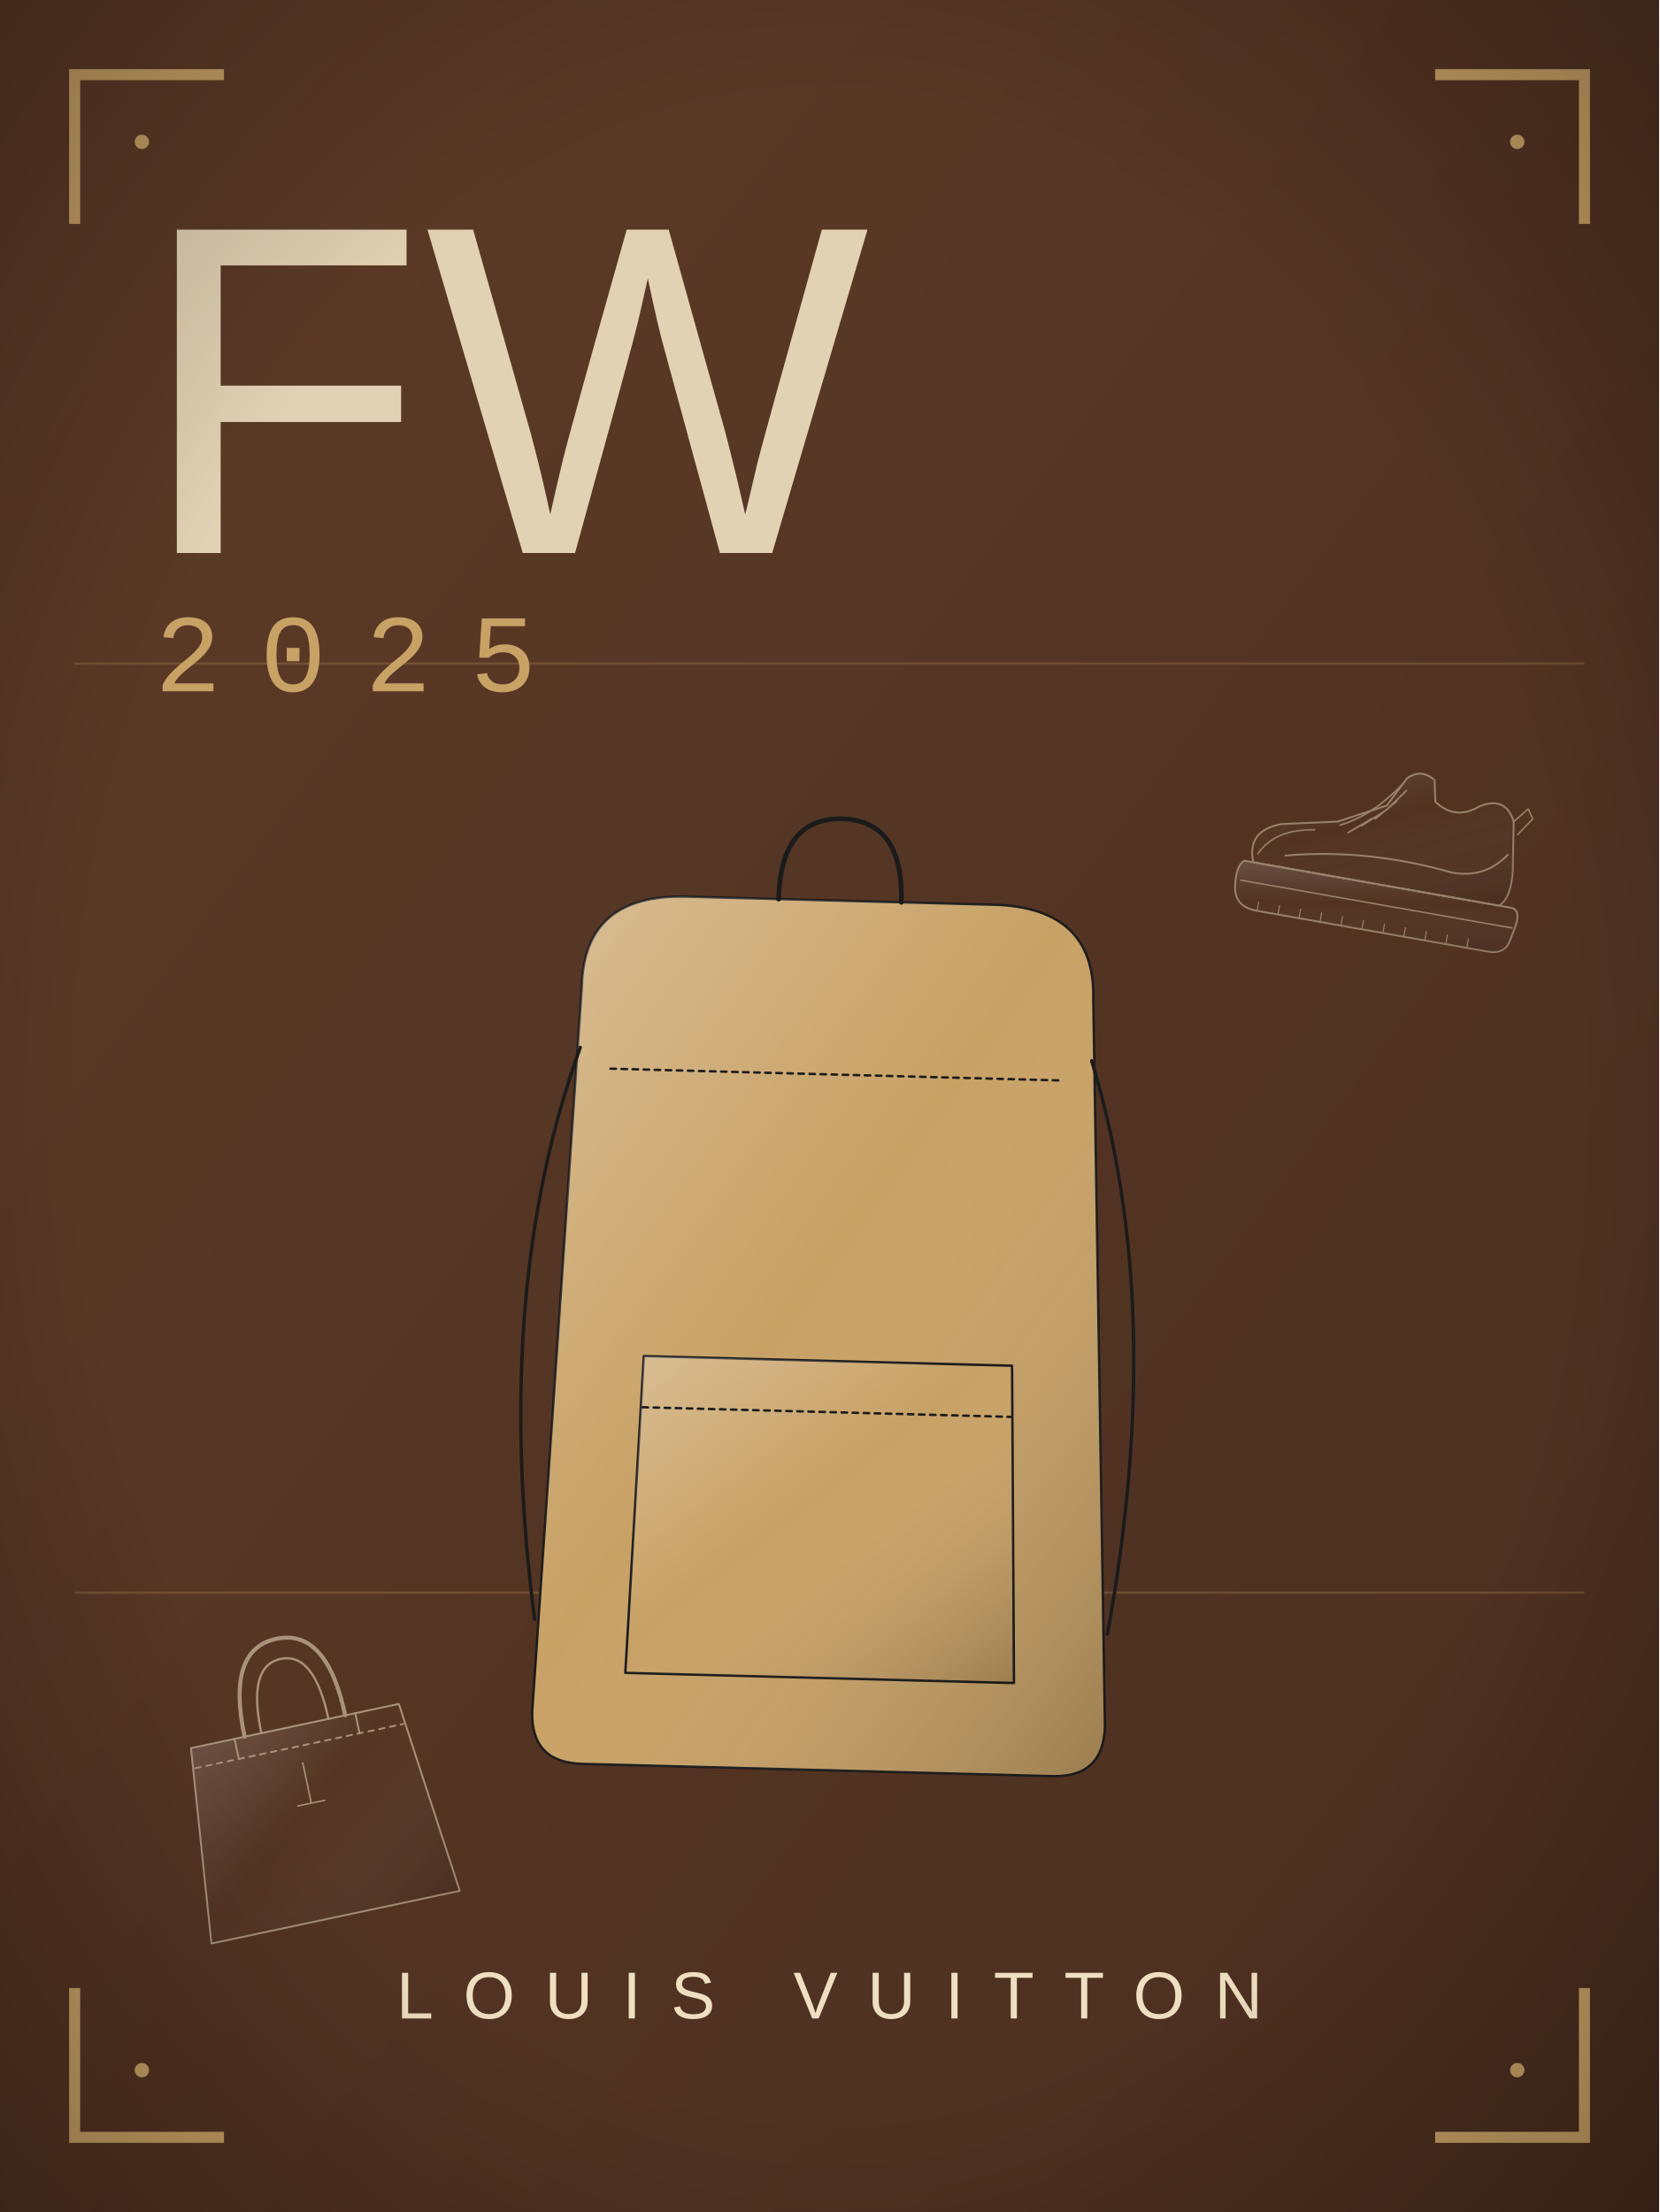
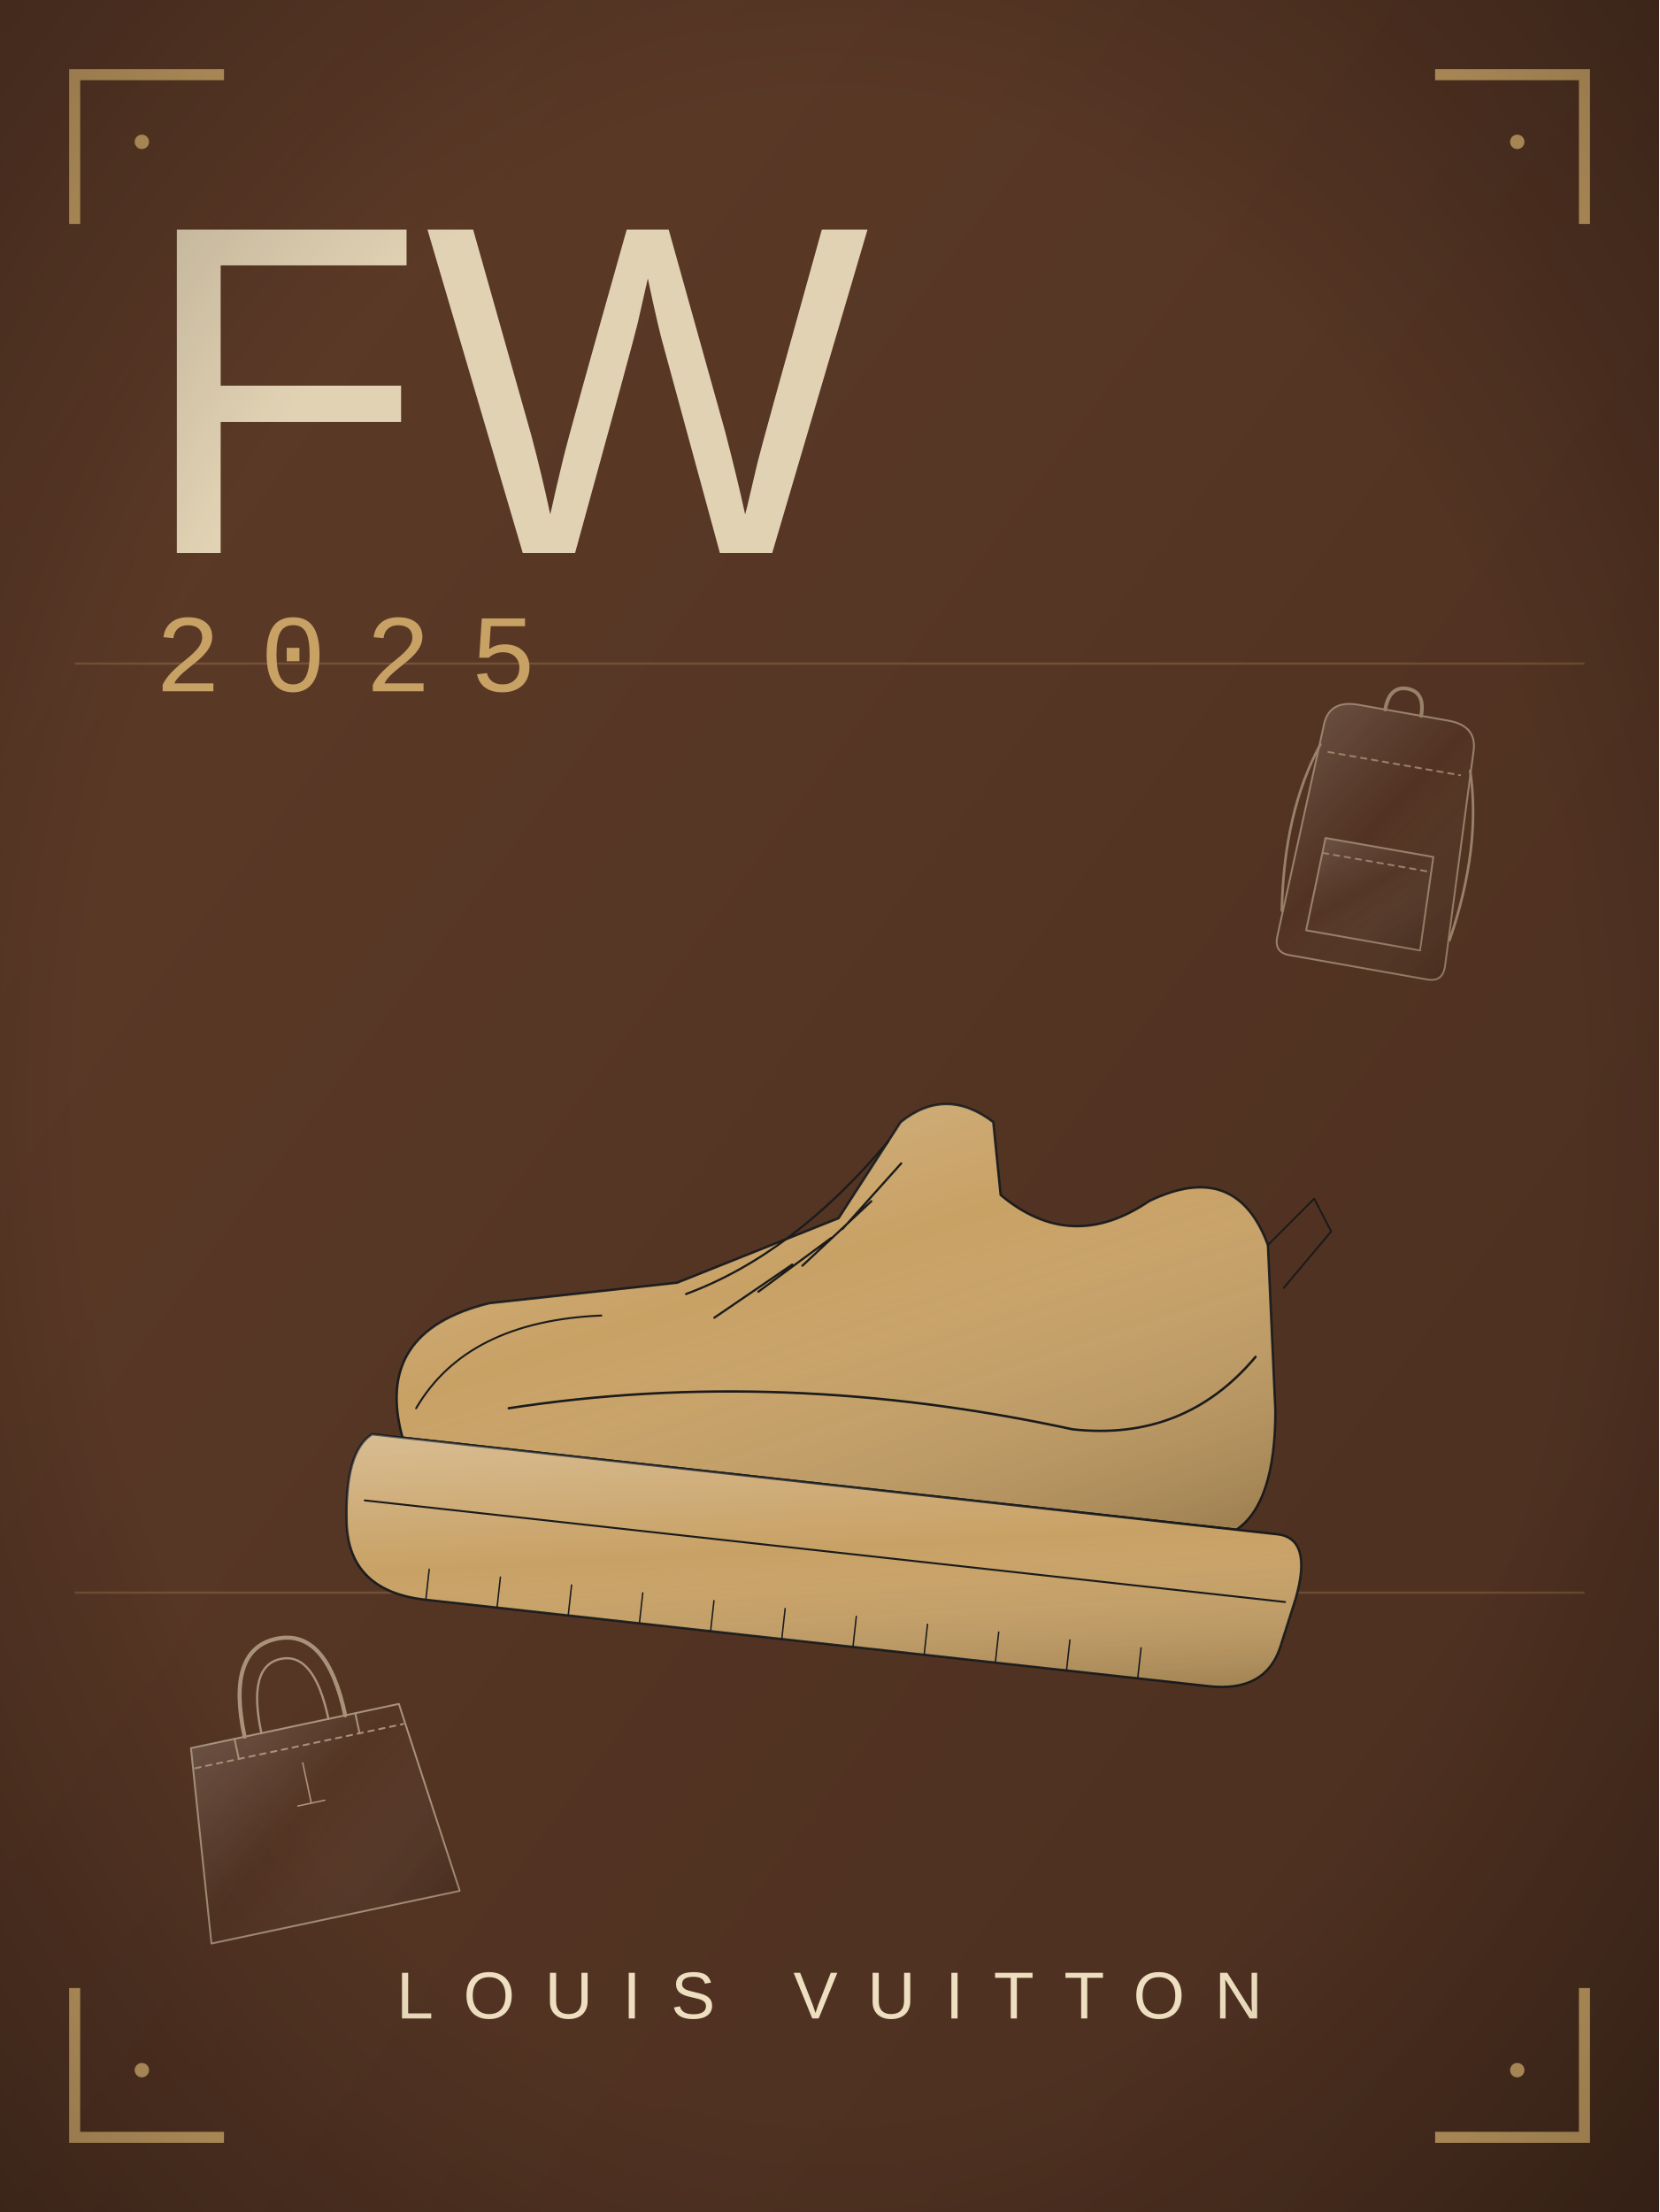
<svg xmlns="http://www.w3.org/2000/svg" viewBox="0 0 600 800" width="900" height="1200">
  <defs>
    <radialGradient id="bg" cx="50%" cy="42%" r="80%">
      <stop offset="0" stop-color="#5E3B28" />
      <stop offset="1" stop-color="#4A2E1F" />
    </radialGradient>
    <linearGradient id="bgd" x1="0" y1="0" x2="1" y2="1">
      <stop offset="0" stop-color="#5E3B28" />
      <stop offset="1" stop-color="#4A2E1F" />
    </linearGradient>
    <linearGradient id="sheen" x1="0" y1="0" x2="1" y2="1">
      <stop offset="0" stop-color="#fff" stop-opacity=".30" />
      <stop offset=".45" stop-color="#fff" stop-opacity="0" />
      <stop offset="1" stop-color="#000" stop-opacity=".22" />
    </linearGradient>
    <linearGradient id="multi" x1="0" y1="0" x2="1" y2="1">
      <stop offset="0" stop-color="#B3122E" />
      <stop offset=".35" stop-color="#C9A227" />
      <stop offset=".7" stop-color="#2F5D46" />
      <stop offset="1" stop-color="#3557A0" />
    </linearGradient>
    <radialGradient id="vig" cx="50%" cy="50%" r="75%">
      <stop offset=".6" stop-color="#000" stop-opacity="0" />
      <stop offset="1" stop-color="#000" stop-opacity=".35" />
    </radialGradient>
  </defs>
  <rect width="600" height="800" fill="url(#bgd)" />
  <path d="M27 81 L27 27 L81 27" fill="none" stroke="#C8A165" stroke-width="4" />
  <circle cx="51.3" cy="51.3" r="2.6" fill="#C8A165" />
  <path d="M573 81 L573 27 L519 27" fill="none" stroke="#C8A165" stroke-width="4" />
  <circle cx="548.7" cy="51.3" r="2.6" fill="#C8A165" />
  <path d="M27 719 L27 773 L81 773" fill="none" stroke="#C8A165" stroke-width="4" />
  <circle cx="51.3" cy="748.7" r="2.6" fill="#C8A165" />
  <path d="M573 719 L573 773 L519 773" fill="none" stroke="#C8A165" stroke-width="4" />
  <circle cx="548.7" cy="748.7" r="2.6" fill="#C8A165" />
  <path d="M27 240 L573 240 M27 576 L573 576" stroke="#C8A165" stroke-width="0.8" opacity="0.25" />
-   <g transform="translate(300 470) rotate(1.5) scale(1.85) translate(-100 -100)">
-     <path d="M50 40 Q50 22 70 22 L130 22 Q150 22 150 40 L156 182 Q156 192 146 192 L54 192 Q44 192 44 182 Z" fill="#C8A165" stroke="#1B1B1B" stroke-width="1.3" stroke-linejoin="round" stroke-linecap="round" vector-effect="non-scaling-stroke" />
-     <path d="M50 40 Q50 22 70 22 L130 22 Q150 22 150 40 L156 182 Q156 192 146 192 L54 192 Q44 192 44 182 Z" fill="url(#sheen)" stroke="none" />
-     <path d="M88 22 Q88 6 100 6 Q112 6 112 22" fill="none" stroke="#1B1B1B" stroke-width="2.6" stroke-linejoin="round" stroke-linecap="round" vector-effect="non-scaling-stroke" />
-     <path d="M64 112 L136 112 L138 174 L62 174 Z" fill="#C8A165" stroke="#1B1B1B" stroke-width="1.3" stroke-linejoin="round" stroke-linecap="round" vector-effect="non-scaling-stroke" />
-     <path d="M64 112 L136 112 L138 174 L62 174 Z" fill="url(#sheen)" stroke="none" />
-     <path d="M64 122 L136 122" fill="none" stroke="#1B1B1B" stroke-width="1.3" stroke-dasharray="3 3" stroke-linejoin="round" stroke-linecap="round" vector-effect="non-scaling-stroke" />
-     <path d="M50 52 Q34 100 44 164 M150 52 Q166 100 156 164" fill="none" stroke="#1B1B1B" stroke-width="1.82" stroke-linejoin="round" stroke-linecap="round" vector-effect="non-scaling-stroke" />
-     <path d="M56 56 L144 56" fill="none" stroke="#1B1B1B" stroke-width="1.3" stroke-dasharray="3 3" stroke-linejoin="round" stroke-linecap="round" vector-effect="non-scaling-stroke" />
+   <g transform="translate(300 470) rotate(6.3) scale(1.85) translate(-100 -100)">
+     <path d="M20 136 Q12 116 34 108 L70 100 L100 84 L110 64 Q118 56 128 62 L131 76 Q146 86 160 74 Q176 64 184 80 L189 112 Q191 130 184 136 Z" fill="#C8A165" stroke="#1B1B1B" stroke-width="1.3" stroke-linejoin="round" stroke-linecap="round" vector-effect="non-scaling-stroke" />
+     <path d="M20 136 Q12 116 34 108 L70 100 L100 84 L110 64 Q118 56 128 62 L131 76 Q146 86 160 74 Q176 64 184 80 L189 112 Q191 130 184 136 Z" fill="url(#sheen)" stroke="none" />
+     <path d="M14 136 L192 136 Q199 136 197 148 L195 158 Q193 167 182 167 L28 167 Q13 167 11 154 Q9 140 14 136 Z" fill="#C8A165" stroke="#1B1B1B" stroke-width="1.3" stroke-linejoin="round" stroke-linecap="round" vector-effect="non-scaling-stroke" />
+     <path d="M14 136 L192 136 Q199 136 197 148 L195 158 Q193 167 182 167 L28 167 Q13 167 11 154 Q9 140 14 136 Z" fill="url(#sheen)" stroke="none" />
+     <path d="M14 149 L195 149" fill="none" stroke="#1B1B1B" stroke-width="1.04" stroke-linejoin="round" stroke-linecap="round" vector-effect="non-scaling-stroke" />
+     <path d="M28 161 L28 167 M42 161 L42 167 M56 161 L56 167 M70 161 L70 167 M84 161 L84 167 M98 161 L98 167 M112 161 L112 167 M126 161 L126 167 M140 161 L140 167 M154 161 L154 167 M168 161 L168 167" fill="none" stroke="#1B1B1B" stroke-width="0.78" stroke-linejoin="round" stroke-linecap="round" vector-effect="non-scaling-stroke" />
+     <path d="M72 102 Q92 92 108 68" fill="none" stroke="#1B1B1B" stroke-width="1.17" stroke-linejoin="round" stroke-linecap="round" vector-effect="non-scaling-stroke" />
+     <path d="M78 106 L92 94 M86 100 L99 88 M94 94 L106 80 M101 86 L111 72" fill="none" stroke="#1B1B1B" stroke-width="1.17" stroke-linejoin="round" stroke-linecap="round" vector-effect="non-scaling-stroke" />
+     <path d="M40 128 Q92 114 150 120 Q172 120 184 102" fill="none" stroke="#1B1B1B" stroke-width="1.3" stroke-linejoin="round" stroke-linecap="round" vector-effect="non-scaling-stroke" />
+     <path d="M22 130 Q30 112 56 108" fill="none" stroke="#1B1B1B" stroke-width="1.04" stroke-linejoin="round" stroke-linecap="round" vector-effect="non-scaling-stroke" />
+     <path d="M184 80 L192 70 L196 76 L188 88" fill="none" stroke="#1B1B1B" stroke-width="1.04" stroke-linejoin="round" stroke-linecap="round" vector-effect="non-scaling-stroke" />
  </g>
  <g transform="translate(110 640) rotate(-12) scale(0.62) translate(-100 -100)" opacity="0.55">
    <path d="M38 74 L162 74 L174 188 L26 188 Z" fill="none" stroke="#EEDFC0" stroke-width="1" stroke-linejoin="round" stroke-linecap="round" vector-effect="non-scaling-stroke" />
    <path d="M38 74 L162 74 L174 188 L26 188 Z" fill="url(#sheen)" stroke="none" />
    <path d="M70 74 Q70 22 100 22 Q130 22 130 74" fill="none" stroke="#EEDFC0" stroke-width="2.2" stroke-linejoin="round" stroke-linecap="round" vector-effect="non-scaling-stroke" />
    <path d="M80 74 Q80 34 100 34 Q120 34 120 74" fill="none" stroke="#EEDFC0" stroke-width="1.2" stroke-linejoin="round" stroke-linecap="round" vector-effect="non-scaling-stroke" />
    <path d="M38 86 L162 86" fill="none" stroke="#EEDFC0" stroke-width="1" stroke-dasharray="3 3" stroke-linejoin="round" stroke-linecap="round" vector-effect="non-scaling-stroke" />
    <path d="M64 74 L64 86 M136 74 L136 86" fill="none" stroke="#EEDFC0" stroke-width="1" stroke-linejoin="round" stroke-linecap="round" vector-effect="non-scaling-stroke" />
    <path d="M100 96 L100 120 M92 120 L108 120" fill="none" stroke="#EEDFC0" stroke-width="0.8" stroke-linejoin="round" stroke-linecap="round" vector-effect="non-scaling-stroke" />
  </g>
  <g transform="translate(500 300) rotate(10) scale(0.55) translate(-100 -100)" opacity="0.45">
-     <path d="M20 136 Q12 116 34 108 L70 100 L100 84 L110 64 Q118 56 128 62 L131 76 Q146 86 160 74 Q176 64 184 80 L189 112 Q191 130 184 136 Z" fill="none" stroke="#EEDFC0" stroke-width="1" stroke-linejoin="round" stroke-linecap="round" vector-effect="non-scaling-stroke" />
-     <path d="M20 136 Q12 116 34 108 L70 100 L100 84 L110 64 Q118 56 128 62 L131 76 Q146 86 160 74 Q176 64 184 80 L189 112 Q191 130 184 136 Z" fill="url(#sheen)" stroke="none" />
-     <path d="M14 136 L192 136 Q199 136 197 148 L195 158 Q193 167 182 167 L28 167 Q13 167 11 154 Q9 140 14 136 Z" fill="none" stroke="#EEDFC0" stroke-width="1" stroke-linejoin="round" stroke-linecap="round" vector-effect="non-scaling-stroke" />
-     <path d="M14 136 L192 136 Q199 136 197 148 L195 158 Q193 167 182 167 L28 167 Q13 167 11 154 Q9 140 14 136 Z" fill="url(#sheen)" stroke="none" />
-     <path d="M14 149 L195 149" fill="none" stroke="#EEDFC0" stroke-width="0.8" stroke-linejoin="round" stroke-linecap="round" vector-effect="non-scaling-stroke" />
-     <path d="M28 161 L28 167 M42 161 L42 167 M56 161 L56 167 M70 161 L70 167 M84 161 L84 167 M98 161 L98 167 M112 161 L112 167 M126 161 L126 167 M140 161 L140 167 M154 161 L154 167 M168 161 L168 167" fill="none" stroke="#EEDFC0" stroke-width="0.6" stroke-linejoin="round" stroke-linecap="round" vector-effect="non-scaling-stroke" />
-     <path d="M72 102 Q92 92 108 68" fill="none" stroke="#EEDFC0" stroke-width="0.9" stroke-linejoin="round" stroke-linecap="round" vector-effect="non-scaling-stroke" />
-     <path d="M78 106 L92 94 M86 100 L99 88 M94 94 L106 80 M101 86 L111 72" fill="none" stroke="#EEDFC0" stroke-width="0.9" stroke-linejoin="round" stroke-linecap="round" vector-effect="non-scaling-stroke" />
-     <path d="M40 128 Q92 114 150 120 Q172 120 184 102" fill="none" stroke="#EEDFC0" stroke-width="1" stroke-linejoin="round" stroke-linecap="round" vector-effect="non-scaling-stroke" />
-     <path d="M22 130 Q30 112 56 108" fill="none" stroke="#EEDFC0" stroke-width="0.8" stroke-linejoin="round" stroke-linecap="round" vector-effect="non-scaling-stroke" />
-     <path d="M184 80 L192 70 L196 76 L188 88" fill="none" stroke="#EEDFC0" stroke-width="0.8" stroke-linejoin="round" stroke-linecap="round" vector-effect="non-scaling-stroke" />
+     <path d="M50 40 Q50 22 70 22 L130 22 Q150 22 150 40 L156 182 Q156 192 146 192 L54 192 Q44 192 44 182 Z" fill="none" stroke="#EEDFC0" stroke-width="1" stroke-linejoin="round" stroke-linecap="round" vector-effect="non-scaling-stroke" />
+     <path d="M50 40 Q50 22 70 22 L130 22 Q150 22 150 40 L156 182 Q156 192 146 192 L54 192 Q44 192 44 182 Z" fill="url(#sheen)" stroke="none" />
+     <path d="M88 22 Q88 6 100 6 Q112 6 112 22" fill="none" stroke="#EEDFC0" stroke-width="2" stroke-linejoin="round" stroke-linecap="round" vector-effect="non-scaling-stroke" />
+     <path d="M64 112 L136 112 L138 174 L62 174 Z" fill="none" stroke="#EEDFC0" stroke-width="1" stroke-linejoin="round" stroke-linecap="round" vector-effect="non-scaling-stroke" />
+     <path d="M64 112 L136 112 L138 174 L62 174 Z" fill="url(#sheen)" stroke="none" />
+     <path d="M64 122 L136 122" fill="none" stroke="#EEDFC0" stroke-width="1" stroke-dasharray="3 3" stroke-linejoin="round" stroke-linecap="round" vector-effect="non-scaling-stroke" />
+     <path d="M50 52 Q34 100 44 164 M150 52 Q166 100 156 164" fill="none" stroke="#EEDFC0" stroke-width="1.4" stroke-linejoin="round" stroke-linecap="round" vector-effect="non-scaling-stroke" />
+     <path d="M56 56 L144 56" fill="none" stroke="#EEDFC0" stroke-width="1" stroke-dasharray="3 3" stroke-linejoin="round" stroke-linecap="round" vector-effect="non-scaling-stroke" />
  </g>
  <text x="50" y="200" font-family="'Century Gothic', 'Futura', Arial, sans-serif" font-weight="400" font-size="170" fill="#EEDFC0" opacity="0.92">FW</text>
  <text x="56" y="250" font-family="'Courier New', monospace" font-size="40" letter-spacing="14" fill="#C8A165">2025</text>
  <g>
    <text x="300" y="730" text-anchor="middle" font-size="24" fill="#EEDFC0" font-family="'Century Gothic', 'Futura', Arial, sans-serif" font-weight="400" letter-spacing="10.8">LOUIS VUITTON</text>
  </g>
  <rect width="600" height="800" fill="url(#vig)" />
</svg>
